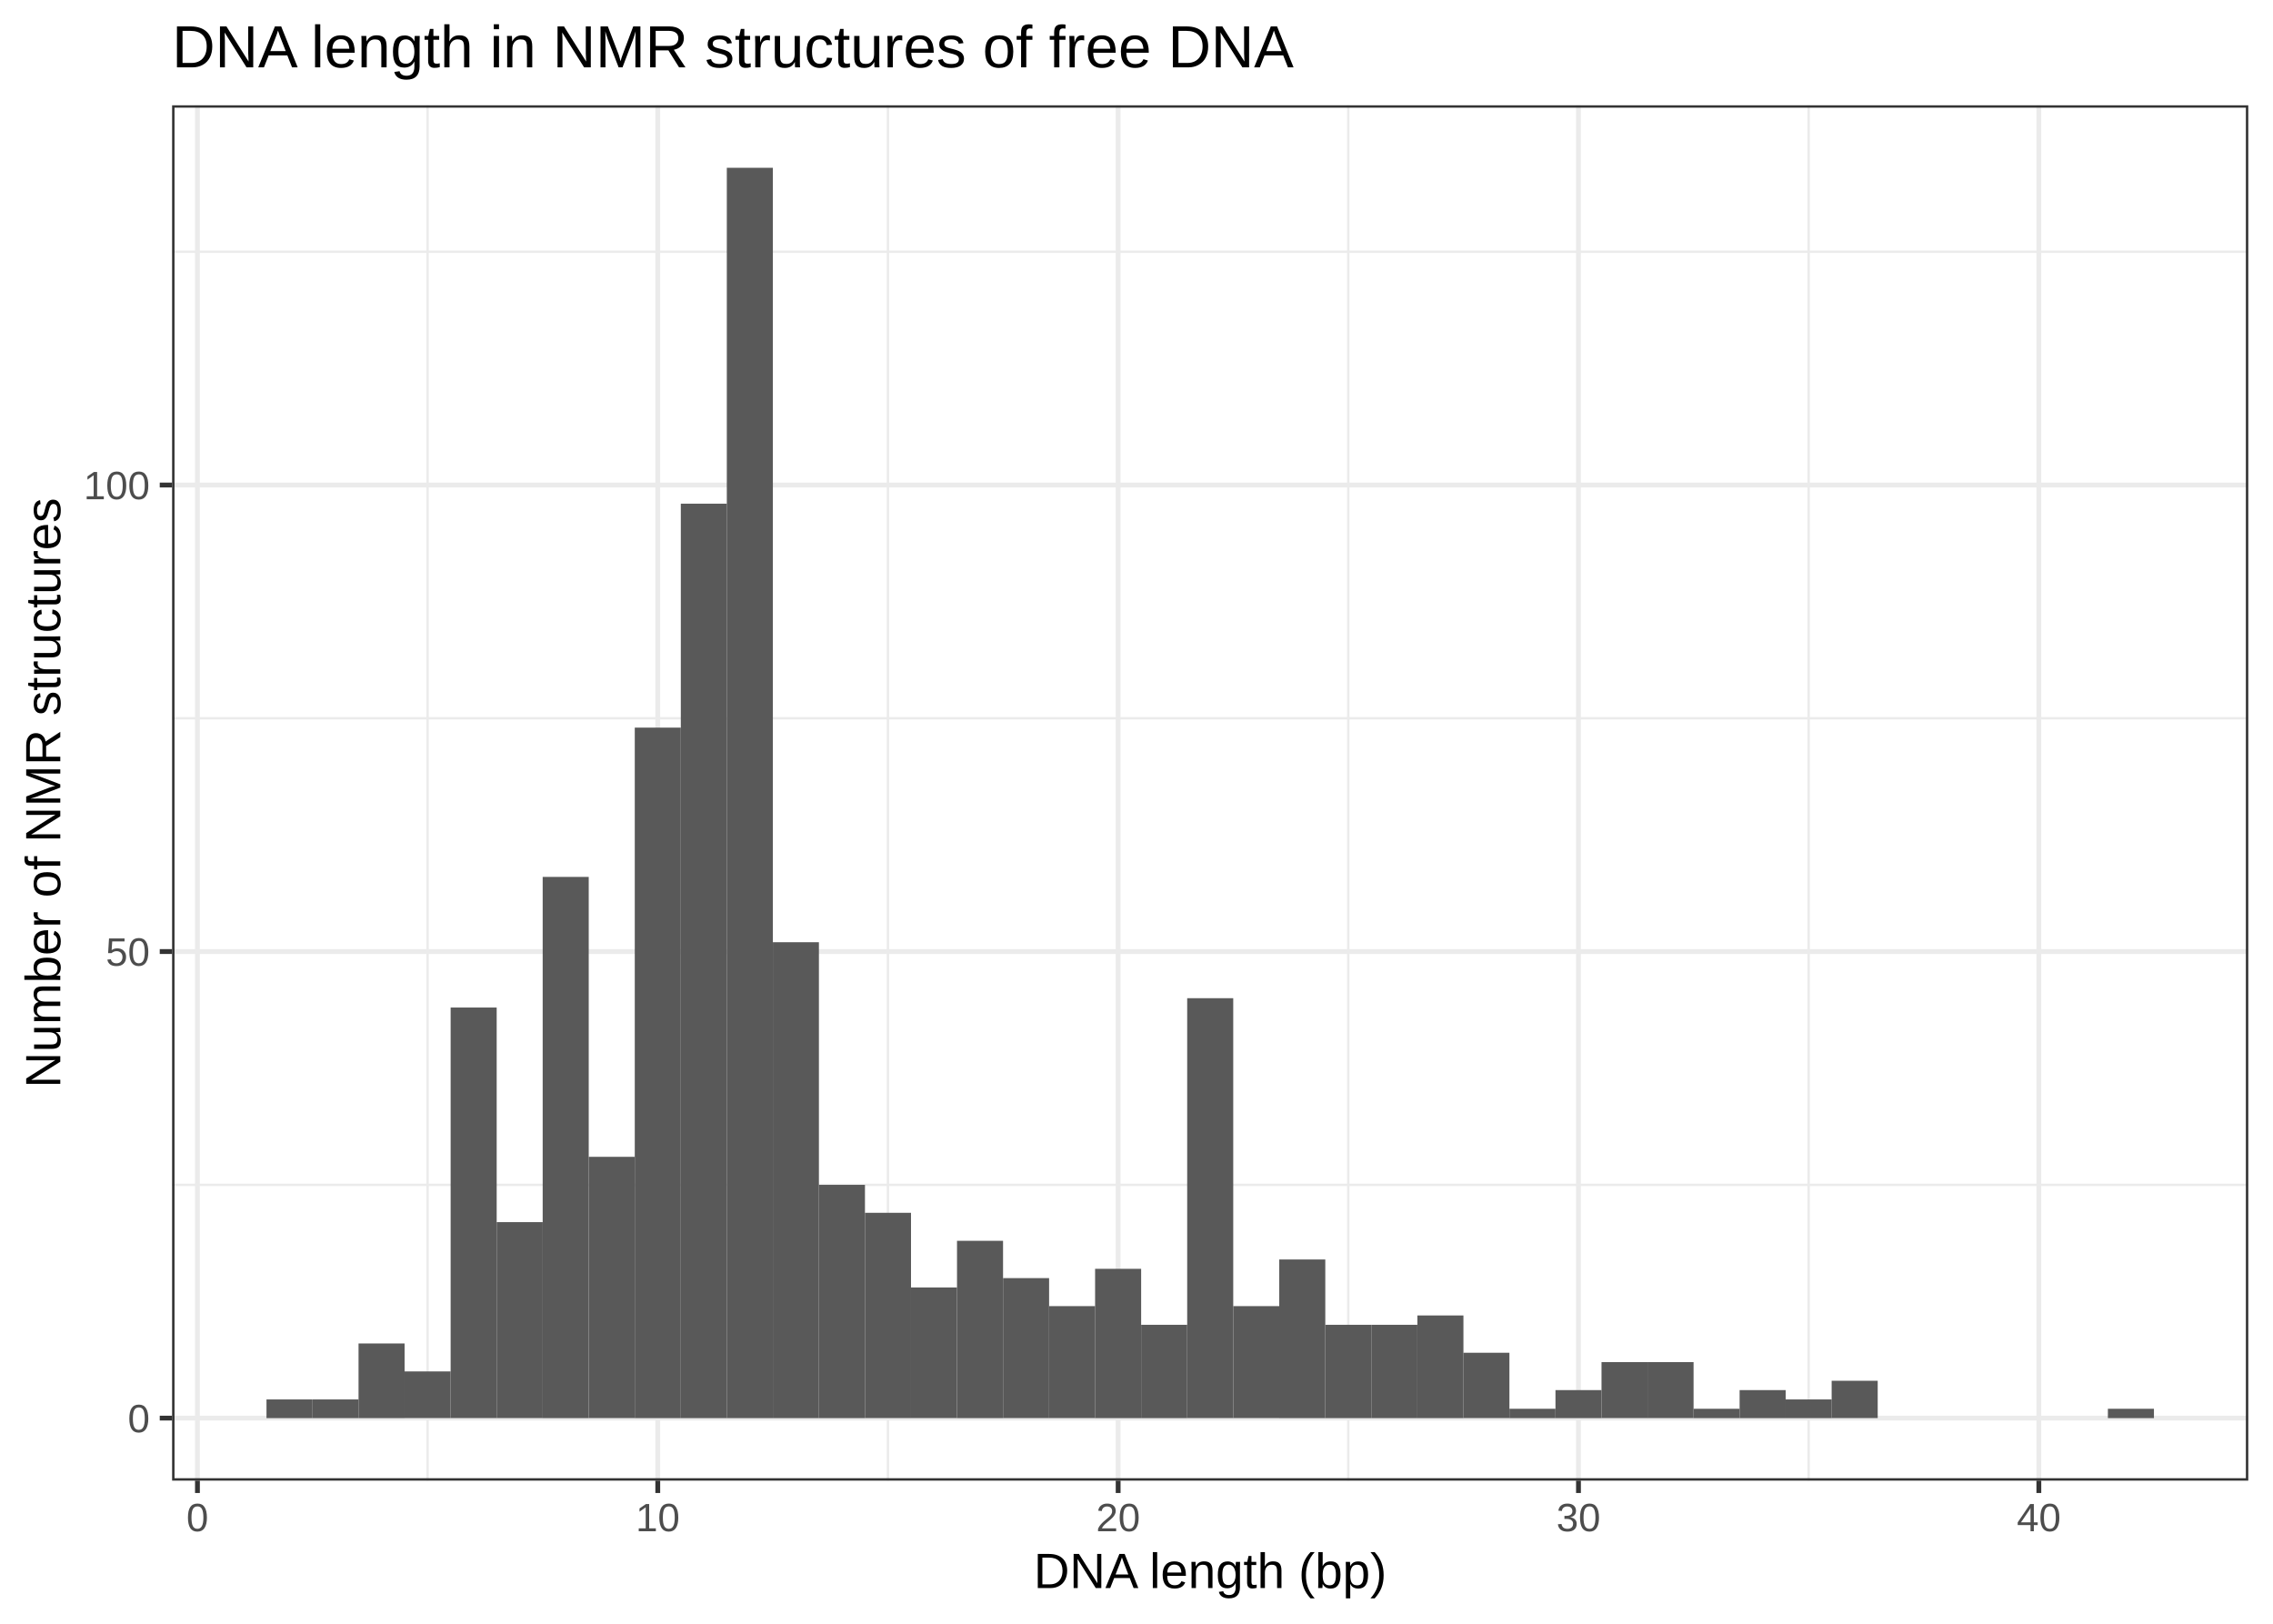
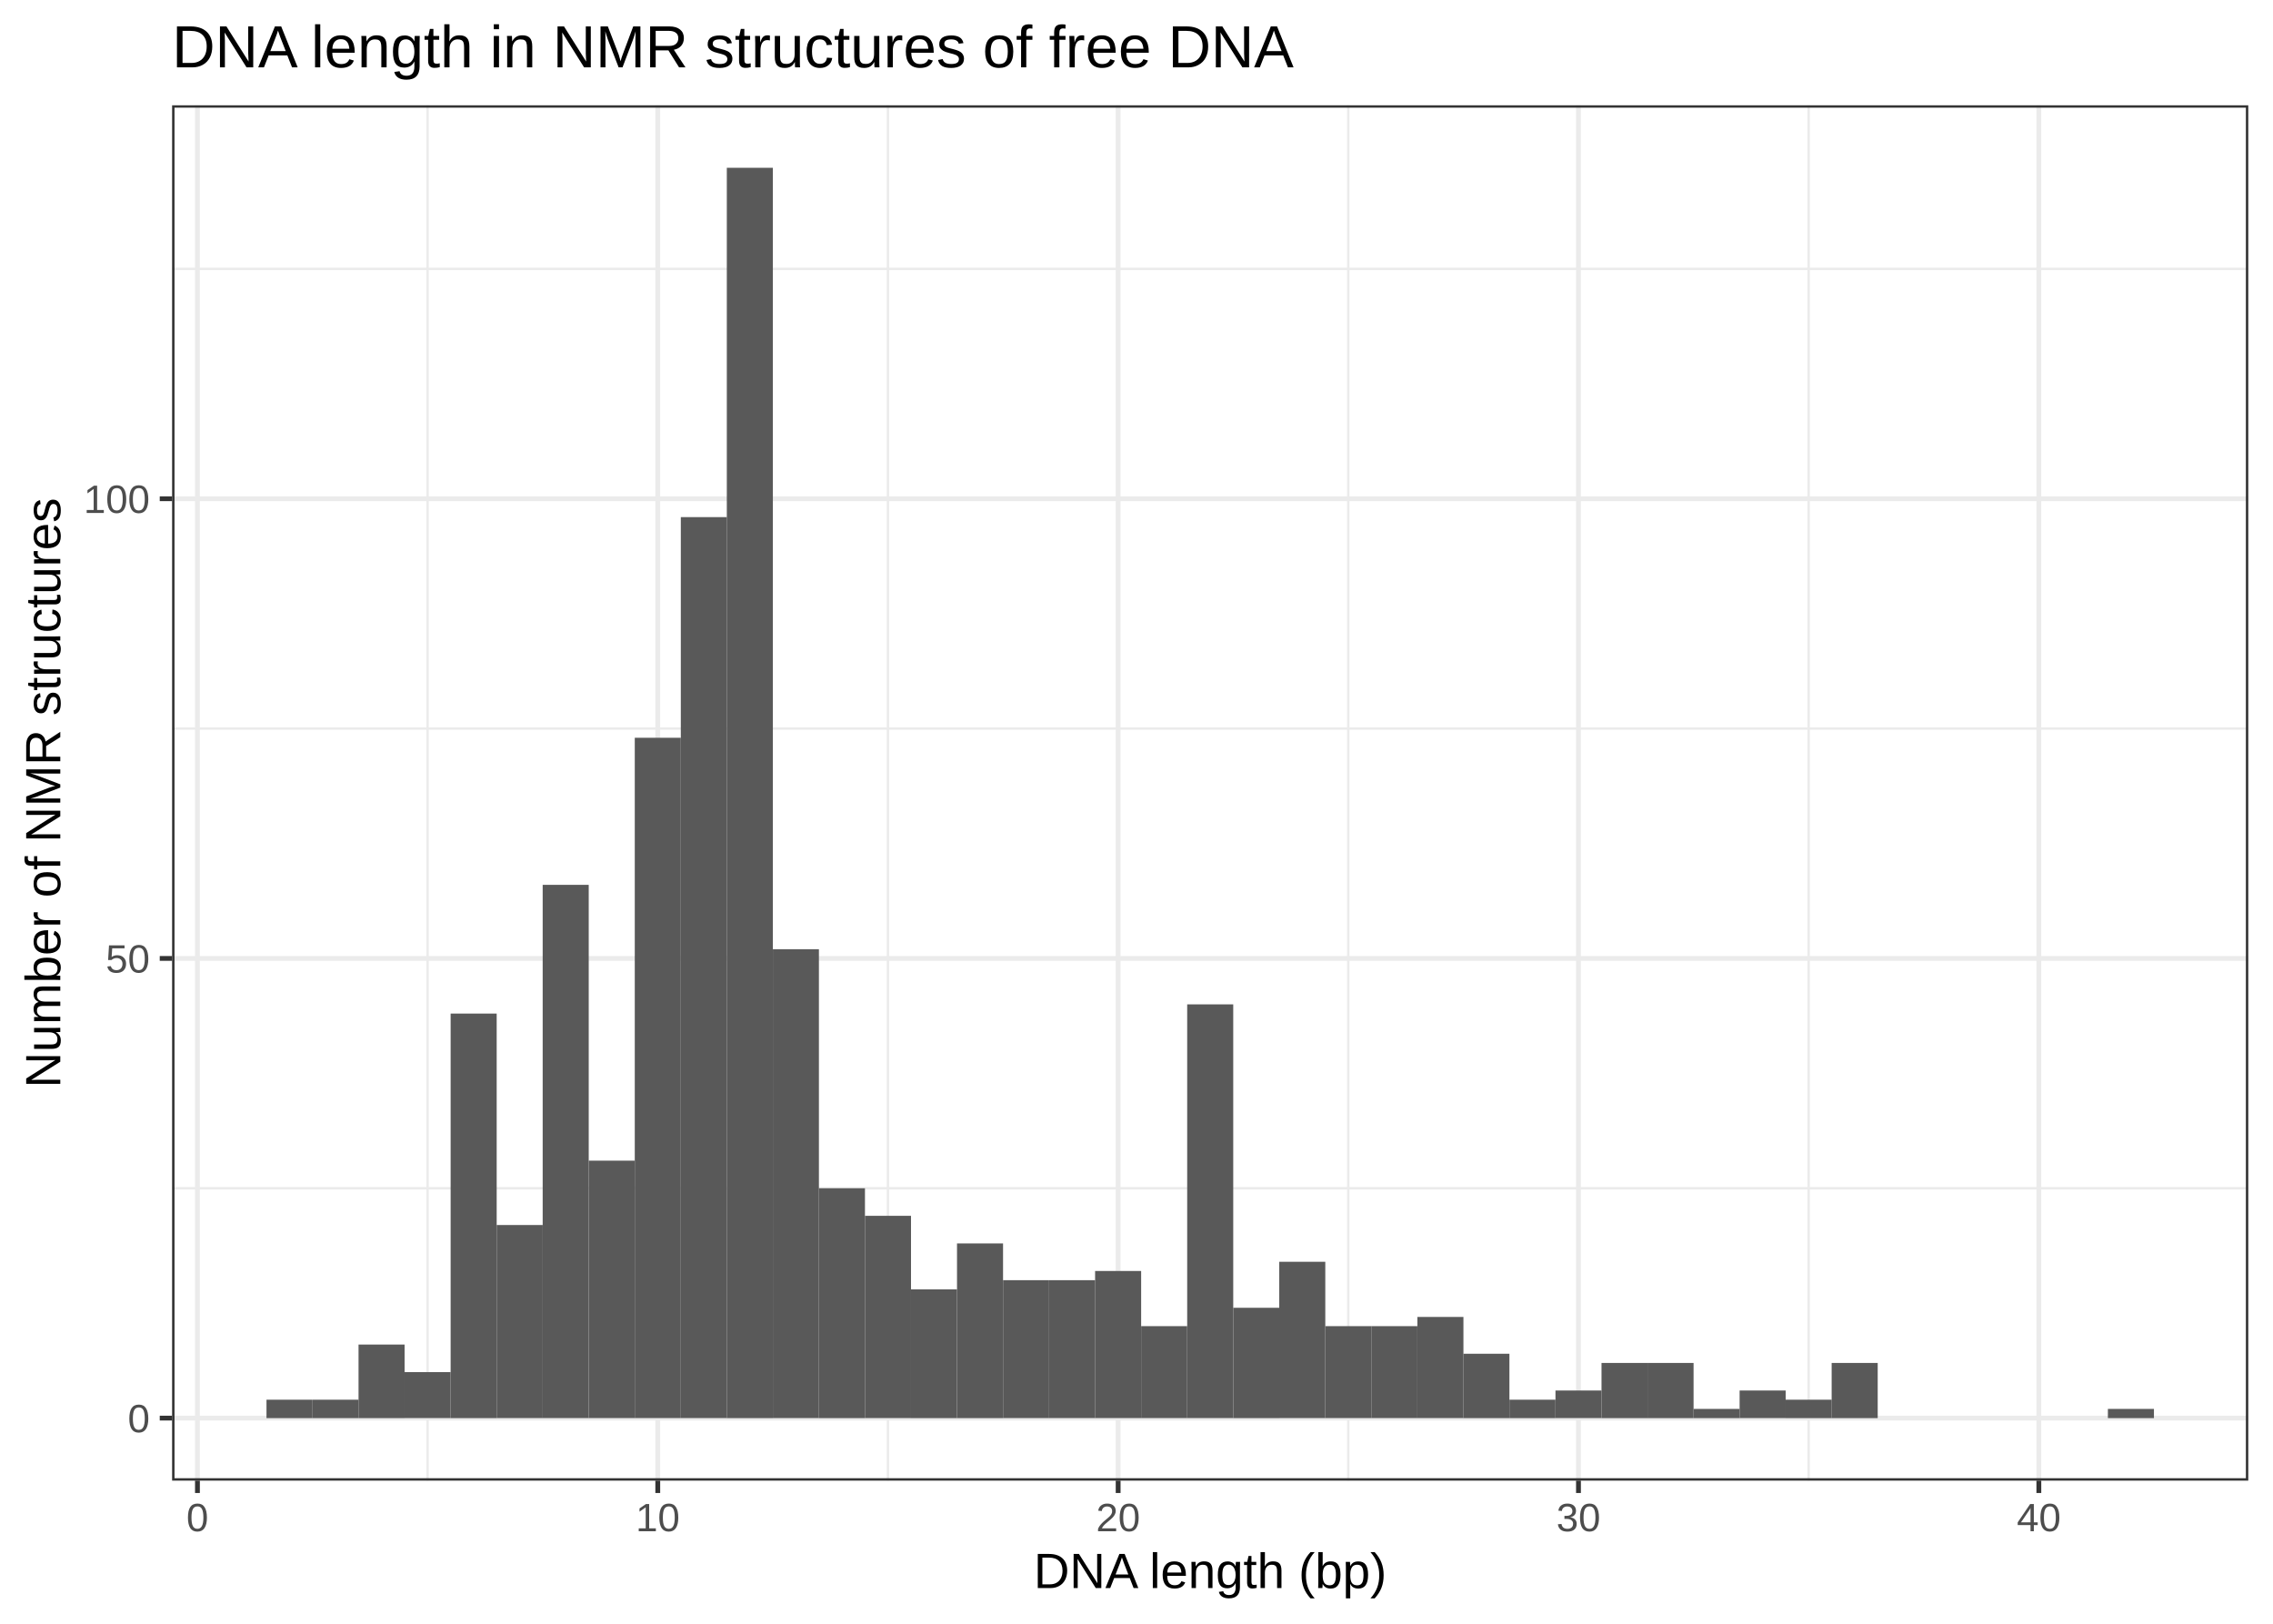
<svg xmlns="http://www.w3.org/2000/svg" class="svglite" width="504.00pt" height="360.00pt" viewBox="0 0 504.00 360.00">
  <defs>
    <style type="text/css">
    .svglite line, .svglite polyline, .svglite polygon, .svglite path, .svglite rect, .svglite circle {
      fill: none;
      stroke: #000000;
      stroke-linecap: round;
      stroke-linejoin: round;
      stroke-miterlimit: 10.00;
    }
  </style>
  </defs>
  <rect width="100%" height="100%" style="stroke: none; fill: #FFFFFF;" />
  <defs>
    <clipPath id="cpMC4wMHw1MDQuMDB8MC4wMHwzNjAuMDA=">
      <rect x="0.00" y="0.00" width="504.00" height="360.00" />
    </clipPath>
  </defs>
  <g clip-path="url(#cpMC4wMHw1MDQuMDB8MC4wMHwzNjAuMDA=)">
    <rect x="0.00" y="0.00" width="504.00" height="360.00" style="stroke-width: 1.07; stroke: #FFFFFF; fill: #FFFFFF;" />
  </g>
  <defs>
    <clipPath id="cpMzguMTZ8NDk4LjUyfDIzLjM0fDMyOC4yNw==">
      <rect x="38.16" y="23.34" width="460.36" height="304.93" />
    </clipPath>
  </defs>
  <g clip-path="url(#cpMzguMTZ8NDk4LjUyfDIzLjM0fDMyOC4yNw==)">
    <rect x="38.16" y="23.34" width="460.36" height="304.93" style="stroke-width: 1.07; stroke: none; fill: #FFFFFF;" />
-     <polyline points="38.16,262.69 498.52,262.69 " style="stroke-width: 0.53; stroke: #EBEBEB; stroke-linecap: butt;" />
-     <polyline points="38.16,159.25 498.52,159.25 " style="stroke-width: 0.53; stroke: #EBEBEB; stroke-linecap: butt;" />
-     <polyline points="38.16,55.81 498.52,55.81 " style="stroke-width: 0.53; stroke: #EBEBEB; stroke-linecap: butt;" />
+     <polyline points="38.16,263.45 498.52,263.45 " style="stroke-width: 0.53; stroke: #EBEBEB; stroke-linecap: butt;" />
+     <polyline points="38.16,161.53 498.52,161.53 " style="stroke-width: 0.53; stroke: #EBEBEB; stroke-linecap: butt;" />
+     <polyline points="38.16,59.62 498.52,59.62 " style="stroke-width: 0.53; stroke: #EBEBEB; stroke-linecap: butt;" />
    <polyline points="94.81,328.27 94.81,23.34 " style="stroke-width: 0.53; stroke: #EBEBEB; stroke-linecap: butt;" />
    <polyline points="196.89,328.27 196.89,23.34 " style="stroke-width: 0.53; stroke: #EBEBEB; stroke-linecap: butt;" />
    <polyline points="298.96,328.27 298.96,23.34 " style="stroke-width: 0.53; stroke: #EBEBEB; stroke-linecap: butt;" />
    <polyline points="401.04,328.27 401.04,23.34 " style="stroke-width: 0.53; stroke: #EBEBEB; stroke-linecap: butt;" />
    <polyline points="38.16,314.41 498.52,314.41 " style="stroke-width: 1.07; stroke: #EBEBEB; stroke-linecap: butt;" />
-     <polyline points="38.16,210.97 498.52,210.97 " style="stroke-width: 1.07; stroke: #EBEBEB; stroke-linecap: butt;" />
-     <polyline points="38.16,107.53 498.52,107.53 " style="stroke-width: 1.07; stroke: #EBEBEB; stroke-linecap: butt;" />
+     <polyline points="38.16,212.49 498.52,212.49 " style="stroke-width: 1.07; stroke: #EBEBEB; stroke-linecap: butt;" />
+     <polyline points="38.16,110.58 498.52,110.58 " style="stroke-width: 1.07; stroke: #EBEBEB; stroke-linecap: butt;" />
    <polyline points="43.78,328.27 43.78,23.34 " style="stroke-width: 1.07; stroke: #EBEBEB; stroke-linecap: butt;" />
    <polyline points="145.85,328.27 145.85,23.34 " style="stroke-width: 1.07; stroke: #EBEBEB; stroke-linecap: butt;" />
    <polyline points="247.93,328.27 247.93,23.34 " style="stroke-width: 1.07; stroke: #EBEBEB; stroke-linecap: butt;" />
    <polyline points="350.00,328.27 350.00,23.34 " style="stroke-width: 1.07; stroke: #EBEBEB; stroke-linecap: butt;" />
    <polyline points="452.08,328.27 452.08,23.34 " style="stroke-width: 1.07; stroke: #EBEBEB; stroke-linecap: butt;" />
-     <rect x="59.09" y="310.27" width="10.21" height="4.14" style="stroke-width: 1.07; stroke: none; stroke-linecap: square; stroke-linejoin: miter; fill: #595959;" />
-     <rect x="69.30" y="310.27" width="10.21" height="4.14" style="stroke-width: 1.07; stroke: none; stroke-linecap: square; stroke-linejoin: miter; fill: #595959;" />
-     <rect x="79.50" y="297.86" width="10.21" height="16.55" style="stroke-width: 1.07; stroke: none; stroke-linecap: square; stroke-linejoin: miter; fill: #595959;" />
-     <rect x="89.71" y="304.06" width="10.21" height="10.34" style="stroke-width: 1.07; stroke: none; stroke-linecap: square; stroke-linejoin: miter; fill: #595959;" />
-     <rect x="99.92" y="223.38" width="10.21" height="91.02" style="stroke-width: 1.07; stroke: none; stroke-linecap: square; stroke-linejoin: miter; fill: #595959;" />
-     <rect x="110.13" y="270.96" width="10.21" height="43.44" style="stroke-width: 1.07; stroke: none; stroke-linecap: square; stroke-linejoin: miter; fill: #595959;" />
-     <rect x="120.33" y="194.42" width="10.21" height="119.99" style="stroke-width: 1.07; stroke: none; stroke-linecap: square; stroke-linejoin: miter; fill: #595959;" />
-     <rect x="130.54" y="256.48" width="10.21" height="57.92" style="stroke-width: 1.07; stroke: none; stroke-linecap: square; stroke-linejoin: miter; fill: #595959;" />
-     <rect x="140.75" y="161.32" width="10.21" height="153.09" style="stroke-width: 1.07; stroke: none; stroke-linecap: square; stroke-linejoin: miter; fill: #595959;" />
-     <rect x="150.96" y="111.67" width="10.21" height="202.74" style="stroke-width: 1.07; stroke: none; stroke-linecap: square; stroke-linejoin: miter; fill: #595959;" />
+     <rect x="59.09" y="310.33" width="10.21" height="4.08" style="stroke-width: 1.07; stroke: none; stroke-linecap: square; stroke-linejoin: miter; fill: #595959;" />
+     <rect x="69.30" y="310.33" width="10.21" height="4.08" style="stroke-width: 1.07; stroke: none; stroke-linecap: square; stroke-linejoin: miter; fill: #595959;" />
+     <rect x="79.50" y="298.10" width="10.21" height="16.31" style="stroke-width: 1.07; stroke: none; stroke-linecap: square; stroke-linejoin: miter; fill: #595959;" />
+     <rect x="89.71" y="304.21" width="10.21" height="10.19" style="stroke-width: 1.07; stroke: none; stroke-linecap: square; stroke-linejoin: miter; fill: #595959;" />
+     <rect x="99.92" y="224.72" width="10.21" height="89.69" style="stroke-width: 1.07; stroke: none; stroke-linecap: square; stroke-linejoin: miter; fill: #595959;" />
+     <rect x="110.13" y="271.60" width="10.21" height="42.80" style="stroke-width: 1.07; stroke: none; stroke-linecap: square; stroke-linejoin: miter; fill: #595959;" />
+     <rect x="120.33" y="196.18" width="10.21" height="118.22" style="stroke-width: 1.07; stroke: none; stroke-linecap: square; stroke-linejoin: miter; fill: #595959;" />
+     <rect x="130.54" y="257.33" width="10.21" height="57.07" style="stroke-width: 1.07; stroke: none; stroke-linecap: square; stroke-linejoin: miter; fill: #595959;" />
+     <rect x="140.75" y="163.57" width="10.21" height="150.83" style="stroke-width: 1.07; stroke: none; stroke-linecap: square; stroke-linejoin: miter; fill: #595959;" />
+     <rect x="150.96" y="114.65" width="10.21" height="199.75" style="stroke-width: 1.07; stroke: none; stroke-linecap: square; stroke-linejoin: miter; fill: #595959;" />
    <rect x="161.16" y="37.20" width="10.21" height="277.21" style="stroke-width: 1.07; stroke: none; stroke-linecap: square; stroke-linejoin: miter; fill: #595959;" />
-     <rect x="171.37" y="208.90" width="10.21" height="105.51" style="stroke-width: 1.07; stroke: none; stroke-linecap: square; stroke-linejoin: miter; fill: #595959;" />
-     <rect x="181.58" y="262.69" width="10.21" height="51.72" style="stroke-width: 1.07; stroke: none; stroke-linecap: square; stroke-linejoin: miter; fill: #595959;" />
-     <rect x="191.79" y="268.89" width="10.21" height="45.51" style="stroke-width: 1.07; stroke: none; stroke-linecap: square; stroke-linejoin: miter; fill: #595959;" />
-     <rect x="201.99" y="285.44" width="10.21" height="28.96" style="stroke-width: 1.07; stroke: none; stroke-linecap: square; stroke-linejoin: miter; fill: #595959;" />
-     <rect x="212.20" y="275.10" width="10.21" height="39.31" style="stroke-width: 1.07; stroke: none; stroke-linecap: square; stroke-linejoin: miter; fill: #595959;" />
-     <rect x="222.41" y="283.37" width="10.21" height="31.03" style="stroke-width: 1.07; stroke: none; stroke-linecap: square; stroke-linejoin: miter; fill: #595959;" />
-     <rect x="232.62" y="289.58" width="10.21" height="24.82" style="stroke-width: 1.07; stroke: none; stroke-linecap: square; stroke-linejoin: miter; fill: #595959;" />
-     <rect x="242.82" y="281.31" width="10.21" height="33.10" style="stroke-width: 1.07; stroke: none; stroke-linecap: square; stroke-linejoin: miter; fill: #595959;" />
-     <rect x="253.03" y="293.72" width="10.21" height="20.69" style="stroke-width: 1.07; stroke: none; stroke-linecap: square; stroke-linejoin: miter; fill: #595959;" />
-     <rect x="263.24" y="221.31" width="10.21" height="93.09" style="stroke-width: 1.07; stroke: none; stroke-linecap: square; stroke-linejoin: miter; fill: #595959;" />
-     <rect x="273.45" y="289.58" width="10.21" height="24.82" style="stroke-width: 1.07; stroke: none; stroke-linecap: square; stroke-linejoin: miter; fill: #595959;" />
-     <rect x="283.65" y="279.24" width="10.21" height="35.17" style="stroke-width: 1.07; stroke: none; stroke-linecap: square; stroke-linejoin: miter; fill: #595959;" />
-     <rect x="293.86" y="293.72" width="10.21" height="20.69" style="stroke-width: 1.07; stroke: none; stroke-linecap: square; stroke-linejoin: miter; fill: #595959;" />
-     <rect x="304.07" y="293.72" width="10.21" height="20.69" style="stroke-width: 1.07; stroke: none; stroke-linecap: square; stroke-linejoin: miter; fill: #595959;" />
-     <rect x="314.28" y="291.65" width="10.21" height="22.76" style="stroke-width: 1.07; stroke: none; stroke-linecap: square; stroke-linejoin: miter; fill: #595959;" />
-     <rect x="324.48" y="299.92" width="10.21" height="14.48" style="stroke-width: 1.07; stroke: none; stroke-linecap: square; stroke-linejoin: miter; fill: #595959;" />
-     <rect x="334.69" y="312.34" width="10.21" height="2.07" style="stroke-width: 1.07; stroke: none; stroke-linecap: square; stroke-linejoin: miter; fill: #595959;" />
-     <rect x="344.90" y="308.20" width="10.21" height="6.21" style="stroke-width: 1.07; stroke: none; stroke-linecap: square; stroke-linejoin: miter; fill: #595959;" />
-     <rect x="355.11" y="301.99" width="10.21" height="12.41" style="stroke-width: 1.07; stroke: none; stroke-linecap: square; stroke-linejoin: miter; fill: #595959;" />
-     <rect x="365.31" y="301.99" width="10.21" height="12.41" style="stroke-width: 1.07; stroke: none; stroke-linecap: square; stroke-linejoin: miter; fill: #595959;" />
-     <rect x="375.52" y="312.34" width="10.21" height="2.07" style="stroke-width: 1.07; stroke: none; stroke-linecap: square; stroke-linejoin: miter; fill: #595959;" />
-     <rect x="385.73" y="308.20" width="10.21" height="6.21" style="stroke-width: 1.07; stroke: none; stroke-linecap: square; stroke-linejoin: miter; fill: #595959;" />
-     <rect x="395.94" y="310.27" width="10.21" height="4.14" style="stroke-width: 1.07; stroke: none; stroke-linecap: square; stroke-linejoin: miter; fill: #595959;" />
-     <rect x="406.14" y="306.13" width="10.21" height="8.27" style="stroke-width: 1.07; stroke: none; stroke-linecap: square; stroke-linejoin: miter; fill: #595959;" />
+     <rect x="171.37" y="210.45" width="10.21" height="103.95" style="stroke-width: 1.07; stroke: none; stroke-linecap: square; stroke-linejoin: miter; fill: #595959;" />
+     <rect x="181.58" y="263.45" width="10.21" height="50.96" style="stroke-width: 1.07; stroke: none; stroke-linecap: square; stroke-linejoin: miter; fill: #595959;" />
+     <rect x="191.79" y="269.56" width="10.21" height="44.84" style="stroke-width: 1.07; stroke: none; stroke-linecap: square; stroke-linejoin: miter; fill: #595959;" />
+     <rect x="201.99" y="285.87" width="10.21" height="28.54" style="stroke-width: 1.07; stroke: none; stroke-linecap: square; stroke-linejoin: miter; fill: #595959;" />
+     <rect x="212.20" y="275.68" width="10.21" height="38.73" style="stroke-width: 1.07; stroke: none; stroke-linecap: square; stroke-linejoin: miter; fill: #595959;" />
+     <rect x="222.41" y="283.83" width="10.21" height="30.57" style="stroke-width: 1.07; stroke: none; stroke-linecap: square; stroke-linejoin: miter; fill: #595959;" />
+     <rect x="232.62" y="283.83" width="10.21" height="30.57" style="stroke-width: 1.07; stroke: none; stroke-linecap: square; stroke-linejoin: miter; fill: #595959;" />
+     <rect x="242.82" y="281.79" width="10.21" height="32.61" style="stroke-width: 1.07; stroke: none; stroke-linecap: square; stroke-linejoin: miter; fill: #595959;" />
+     <rect x="253.03" y="294.02" width="10.21" height="20.38" style="stroke-width: 1.07; stroke: none; stroke-linecap: square; stroke-linejoin: miter; fill: #595959;" />
+     <rect x="263.24" y="222.68" width="10.21" height="91.72" style="stroke-width: 1.07; stroke: none; stroke-linecap: square; stroke-linejoin: miter; fill: #595959;" />
+     <rect x="273.45" y="289.95" width="10.21" height="24.46" style="stroke-width: 1.07; stroke: none; stroke-linecap: square; stroke-linejoin: miter; fill: #595959;" />
+     <rect x="283.65" y="279.75" width="10.21" height="34.65" style="stroke-width: 1.07; stroke: none; stroke-linecap: square; stroke-linejoin: miter; fill: #595959;" />
+     <rect x="293.86" y="294.02" width="10.21" height="20.38" style="stroke-width: 1.07; stroke: none; stroke-linecap: square; stroke-linejoin: miter; fill: #595959;" />
+     <rect x="304.07" y="294.02" width="10.21" height="20.38" style="stroke-width: 1.07; stroke: none; stroke-linecap: square; stroke-linejoin: miter; fill: #595959;" />
+     <rect x="314.28" y="291.98" width="10.21" height="22.42" style="stroke-width: 1.07; stroke: none; stroke-linecap: square; stroke-linejoin: miter; fill: #595959;" />
+     <rect x="324.48" y="300.14" width="10.21" height="14.27" style="stroke-width: 1.07; stroke: none; stroke-linecap: square; stroke-linejoin: miter; fill: #595959;" />
+     <rect x="334.69" y="310.33" width="10.21" height="4.08" style="stroke-width: 1.07; stroke: none; stroke-linecap: square; stroke-linejoin: miter; fill: #595959;" />
+     <rect x="344.90" y="308.29" width="10.21" height="6.11" style="stroke-width: 1.07; stroke: none; stroke-linecap: square; stroke-linejoin: miter; fill: #595959;" />
+     <rect x="355.11" y="302.18" width="10.21" height="12.23" style="stroke-width: 1.07; stroke: none; stroke-linecap: square; stroke-linejoin: miter; fill: #595959;" />
+     <rect x="365.31" y="302.18" width="10.21" height="12.23" style="stroke-width: 1.07; stroke: none; stroke-linecap: square; stroke-linejoin: miter; fill: #595959;" />
+     <rect x="375.52" y="312.37" width="10.21" height="2.04" style="stroke-width: 1.07; stroke: none; stroke-linecap: square; stroke-linejoin: miter; fill: #595959;" />
+     <rect x="385.73" y="308.29" width="10.21" height="6.11" style="stroke-width: 1.07; stroke: none; stroke-linecap: square; stroke-linejoin: miter; fill: #595959;" />
+     <rect x="395.94" y="310.33" width="10.21" height="4.08" style="stroke-width: 1.07; stroke: none; stroke-linecap: square; stroke-linejoin: miter; fill: #595959;" />
+     <rect x="406.14" y="302.18" width="10.21" height="12.23" style="stroke-width: 1.07; stroke: none; stroke-linecap: square; stroke-linejoin: miter; fill: #595959;" />
    <rect x="416.35" y="314.41" width="10.21" height="0.00" style="stroke-width: 1.07; stroke: none; stroke-linecap: square; stroke-linejoin: miter; fill: #595959;" />
    <rect x="426.56" y="314.41" width="10.21" height="0.00" style="stroke-width: 1.07; stroke: none; stroke-linecap: square; stroke-linejoin: miter; fill: #595959;" />
    <rect x="436.77" y="314.41" width="10.21" height="0.00" style="stroke-width: 1.07; stroke: none; stroke-linecap: square; stroke-linejoin: miter; fill: #595959;" />
    <rect x="446.97" y="314.41" width="10.21" height="0.00" style="stroke-width: 1.07; stroke: none; stroke-linecap: square; stroke-linejoin: miter; fill: #595959;" />
    <rect x="457.18" y="314.41" width="10.21" height="0.00" style="stroke-width: 1.07; stroke: none; stroke-linecap: square; stroke-linejoin: miter; fill: #595959;" />
-     <rect x="467.39" y="312.34" width="10.21" height="2.07" style="stroke-width: 1.07; stroke: none; stroke-linecap: square; stroke-linejoin: miter; fill: #595959;" />
+     <rect x="467.39" y="312.37" width="10.21" height="2.04" style="stroke-width: 1.07; stroke: none; stroke-linecap: square; stroke-linejoin: miter; fill: #595959;" />
    <rect x="38.16" y="23.34" width="460.36" height="304.93" style="stroke-width: 1.07; stroke: #333333;" />
  </g>
  <g clip-path="url(#cpMC4wMHw1MDQuMDB8MC4wMHwzNjAuMDA=)">
    <text x="33.23" y="317.56" text-anchor="end" style="font-size: 8.80px; fill: #4D4D4D; font-family: Arial;" textLength="4.90px" lengthAdjust="spacingAndGlyphs">0</text>
-     <text x="33.23" y="214.12" text-anchor="end" style="font-size: 8.80px; fill: #4D4D4D; font-family: Arial;" textLength="9.79px" lengthAdjust="spacingAndGlyphs">50</text>
-     <text x="33.23" y="110.69" text-anchor="end" style="font-size: 8.80px; fill: #4D4D4D; font-family: Arial;" textLength="14.69px" lengthAdjust="spacingAndGlyphs">100</text>
+     <text x="33.23" y="215.64" text-anchor="end" style="font-size: 8.80px; fill: #4D4D4D; font-family: Arial;" textLength="9.79px" lengthAdjust="spacingAndGlyphs">50</text>
+     <text x="33.23" y="113.73" text-anchor="end" style="font-size: 8.80px; fill: #4D4D4D; font-family: Arial;" textLength="14.69px" lengthAdjust="spacingAndGlyphs">100</text>
    <polyline points="35.42,314.41 38.16,314.41 " style="stroke-width: 1.07; stroke: #333333; stroke-linecap: butt;" />
-     <polyline points="35.42,210.97 38.16,210.97 " style="stroke-width: 1.07; stroke: #333333; stroke-linecap: butt;" />
-     <polyline points="35.42,107.53 38.16,107.53 " style="stroke-width: 1.07; stroke: #333333; stroke-linecap: butt;" />
+     <polyline points="35.42,212.49 38.16,212.49 " style="stroke-width: 1.07; stroke: #333333; stroke-linecap: butt;" />
+     <polyline points="35.42,110.58 38.16,110.58 " style="stroke-width: 1.07; stroke: #333333; stroke-linecap: butt;" />
    <polyline points="43.78,331.01 43.78,328.27 " style="stroke-width: 1.07; stroke: #333333; stroke-linecap: butt;" />
    <polyline points="145.85,331.01 145.85,328.27 " style="stroke-width: 1.07; stroke: #333333; stroke-linecap: butt;" />
    <polyline points="247.93,331.01 247.93,328.27 " style="stroke-width: 1.07; stroke: #333333; stroke-linecap: butt;" />
    <polyline points="350.00,331.01 350.00,328.27 " style="stroke-width: 1.07; stroke: #333333; stroke-linecap: butt;" />
    <polyline points="452.08,331.01 452.08,328.27 " style="stroke-width: 1.07; stroke: #333333; stroke-linecap: butt;" />
    <text x="43.78" y="339.50" text-anchor="middle" style="font-size: 8.80px; fill: #4D4D4D; font-family: Arial;" textLength="4.90px" lengthAdjust="spacingAndGlyphs">0</text>
    <text x="145.85" y="339.50" text-anchor="middle" style="font-size: 8.80px; fill: #4D4D4D; font-family: Arial;" textLength="9.79px" lengthAdjust="spacingAndGlyphs">10</text>
    <text x="247.93" y="339.50" text-anchor="middle" style="font-size: 8.80px; fill: #4D4D4D; font-family: Arial;" textLength="9.79px" lengthAdjust="spacingAndGlyphs">20</text>
    <text x="350.00" y="339.50" text-anchor="middle" style="font-size: 8.80px; fill: #4D4D4D; font-family: Arial;" textLength="9.79px" lengthAdjust="spacingAndGlyphs">30</text>
    <text x="452.08" y="339.50" text-anchor="middle" style="font-size: 8.80px; fill: #4D4D4D; font-family: Arial;" textLength="9.79px" lengthAdjust="spacingAndGlyphs">40</text>
    <text x="268.34" y="352.09" text-anchor="middle" style="font-size: 11.00px; font-family: Arial;" textLength="78.87px" lengthAdjust="spacingAndGlyphs">DNA length (bp)</text>
    <text transform="translate(13.37,175.80) rotate(-90)" text-anchor="middle" style="font-size: 11.00px; font-family: Arial;" textLength="130.81px" lengthAdjust="spacingAndGlyphs">Number of NMR structures</text>
    <text x="38.16" y="14.94" style="font-size: 13.20px; font-family: Arial;" textLength="249.24px" lengthAdjust="spacingAndGlyphs">DNA length in NMR structures of free DNA</text>
  </g>
</svg>
